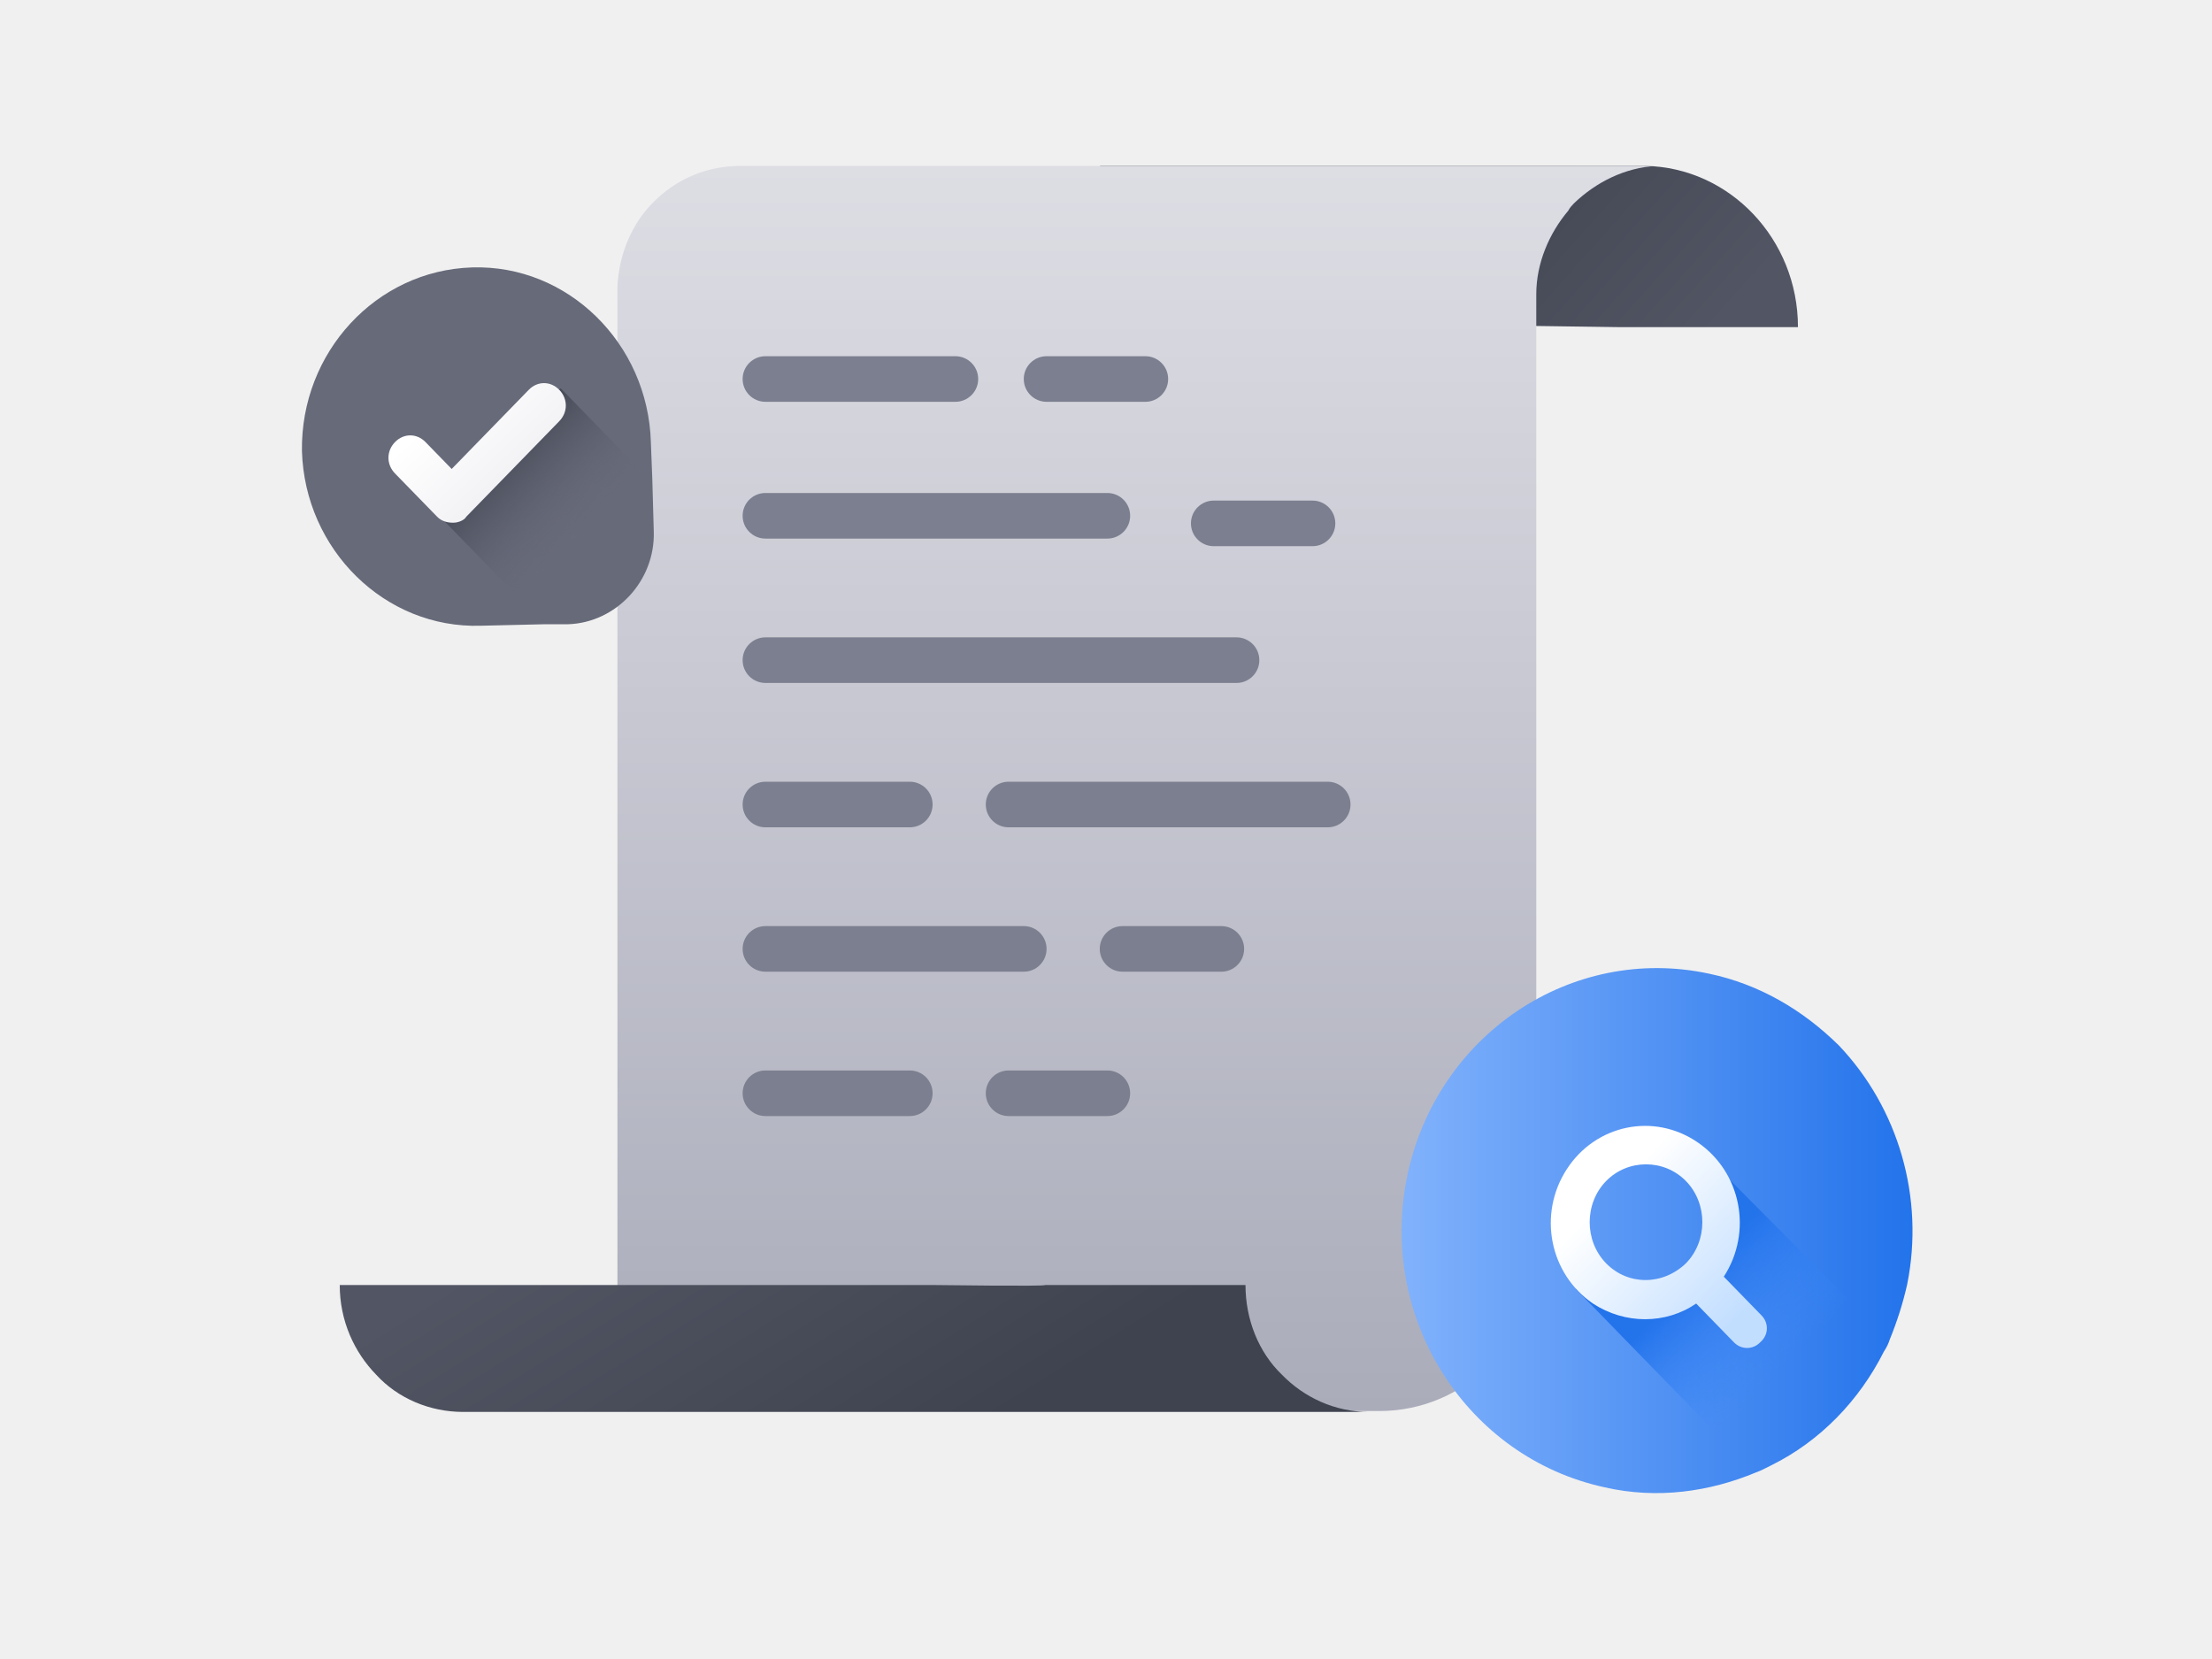
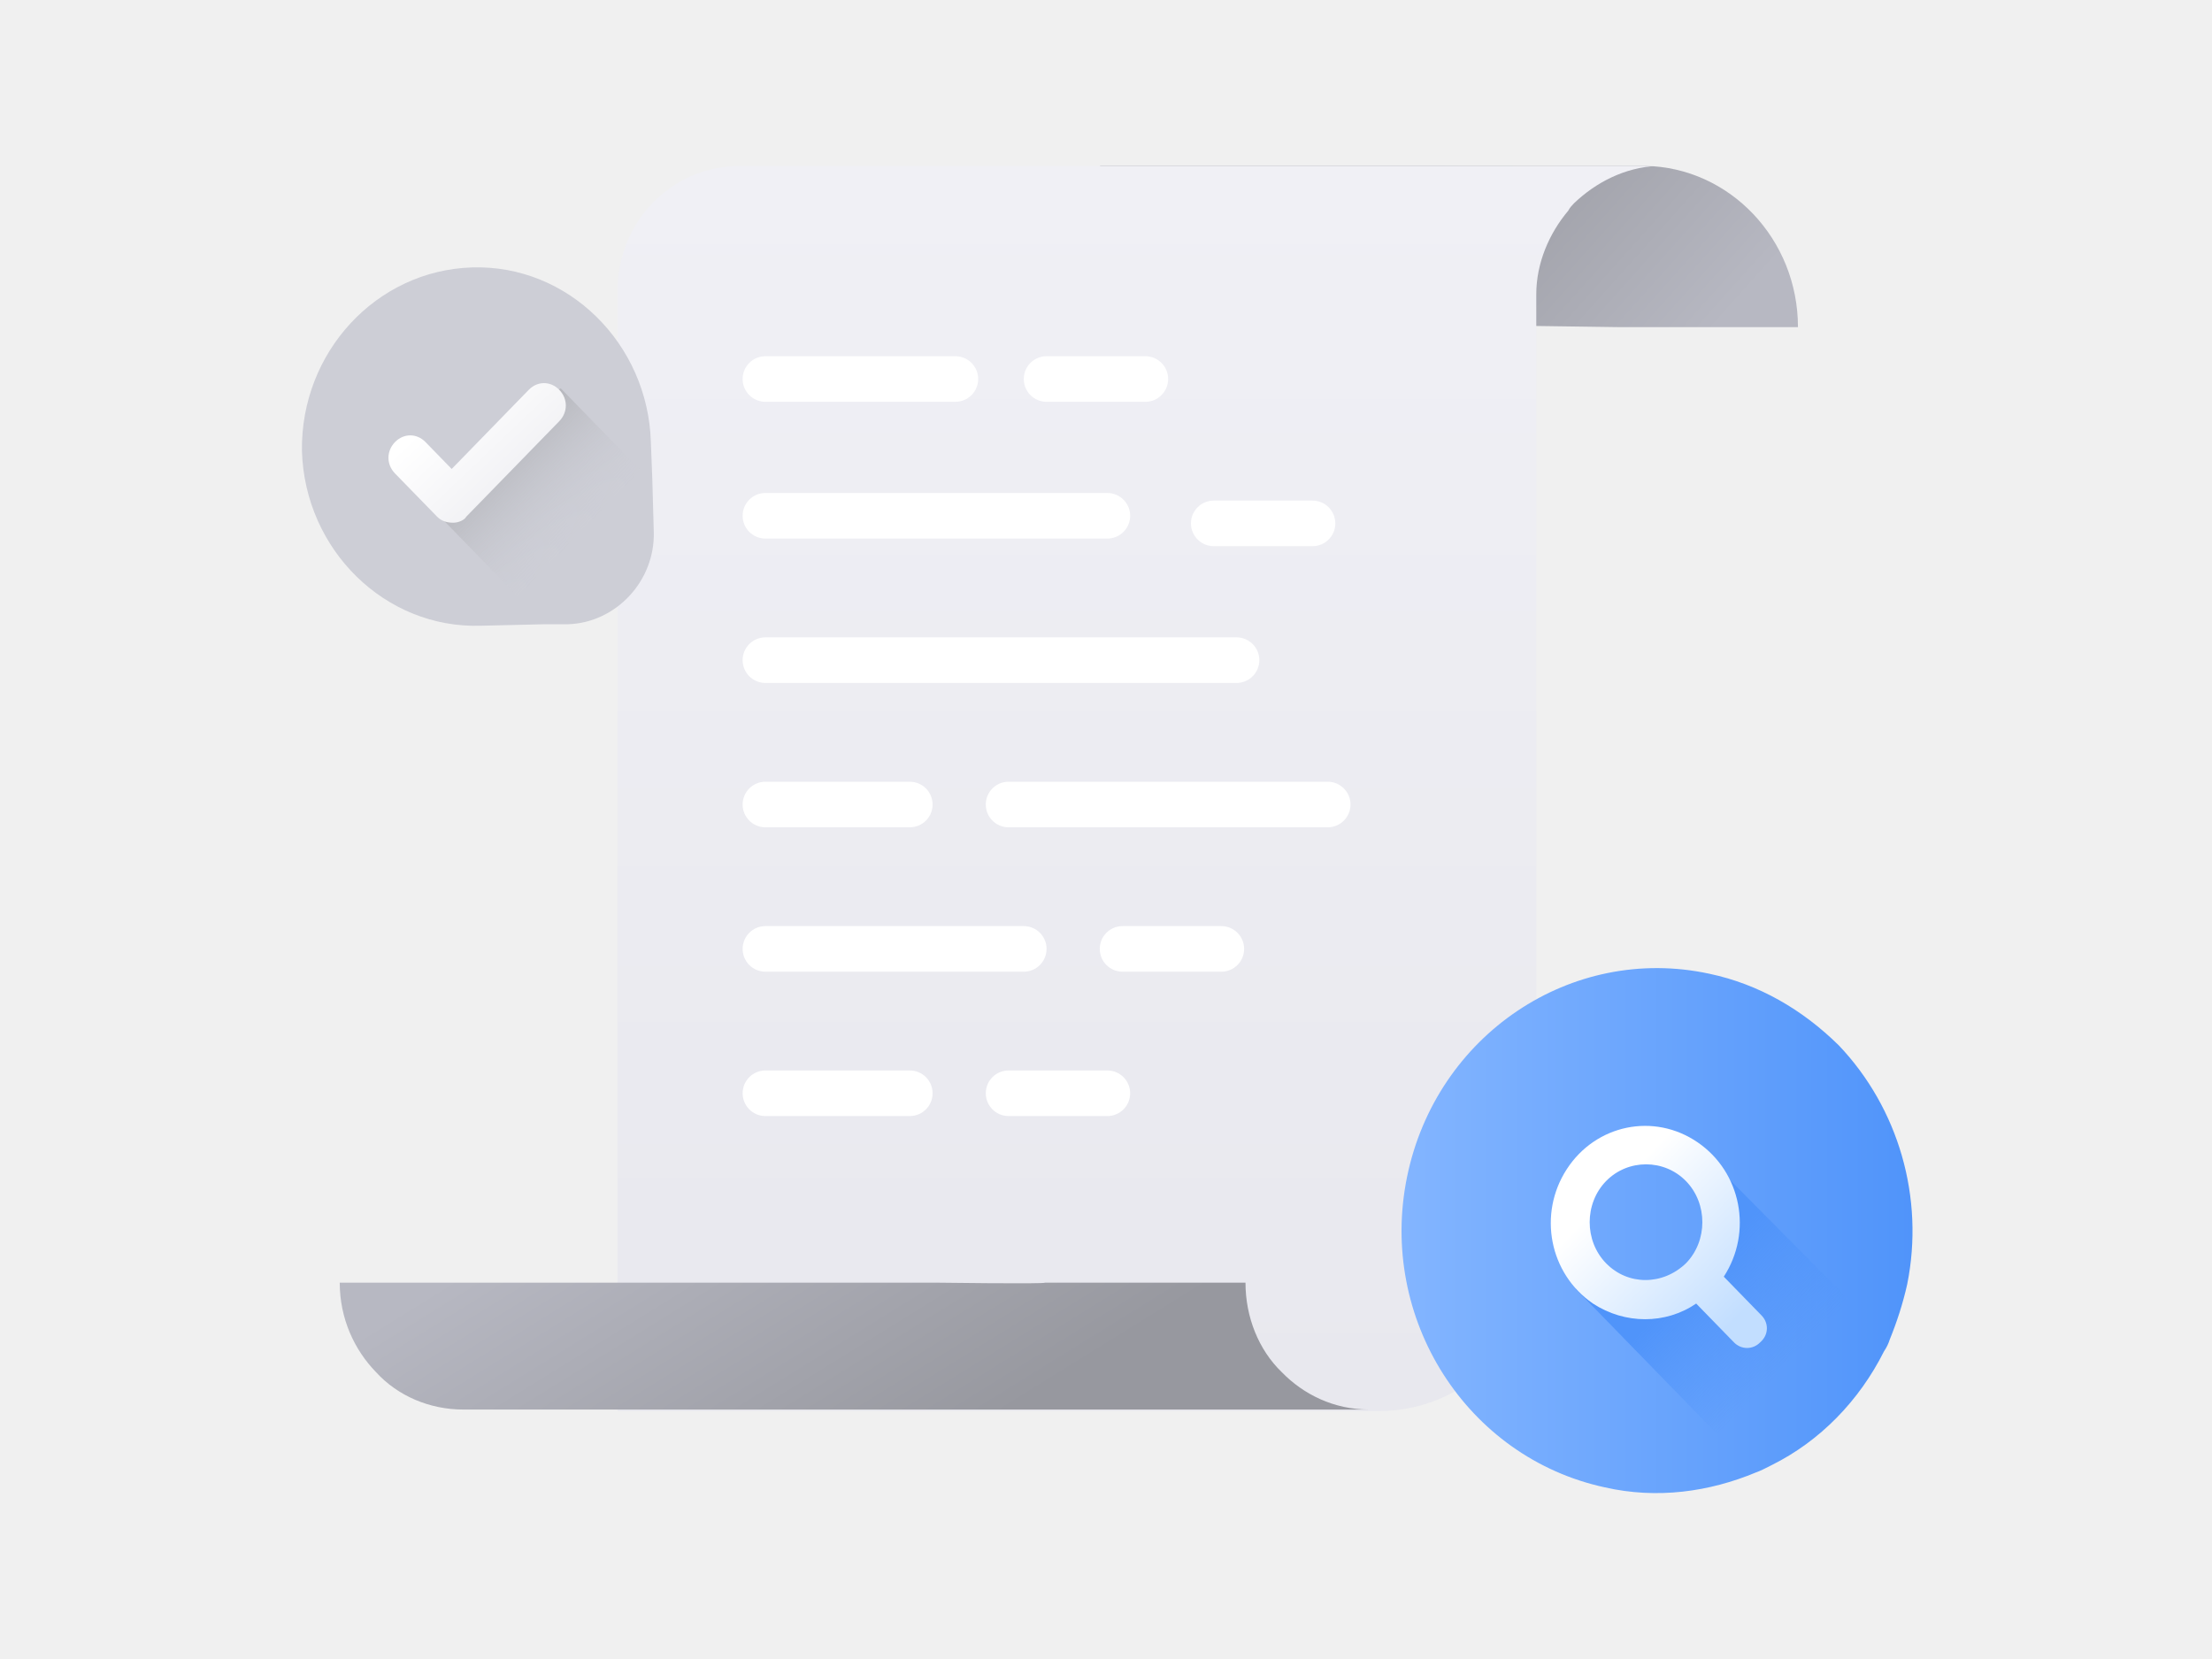
<svg xmlns="http://www.w3.org/2000/svg" width="320" height="240" viewBox="0 0 320 240" fill="none">
-   <path d="M218.88 47.111H159.148V24H237.599C237.809 24 238.019 24 238.019 24C250.218 24.216 260.103 34.584 260.103 47.326H234.233" fill="url(#paint0_linear_2093_3474)" />
-   <path d="M239.701 24C235.074 24.216 230.868 26.376 227.713 29.4C227.503 29.616 227.082 30.048 226.872 30.48C224.137 33.72 222.245 38.039 222.245 42.575V180.803C222.245 193.762 212.149 204.129 199.53 204.129H89.321V41.495C89.531 36.743 91.424 32.424 94.368 29.4C97.734 25.944 102.15 24 107.198 24H217.828H238.86C239.281 24 239.491 24 239.701 24Z" fill="url(#paint1_linear_2093_3474)" />
-   <path d="M151.155 185.9H180.179C180.179 190.867 182.072 195.619 185.437 198.859C188.592 202.098 193.009 204.258 198.057 204.258H67.026C62.188 204.258 57.561 202.314 54.407 198.859C51.252 195.619 49.148 191.083 49.148 185.9H135.17C135.381 185.9 151.365 186.116 151.155 185.9Z" fill="url(#paint2_linear_2093_3474)" />
-   <path d="M94.579 76.915C94.789 84.042 89.11 90.09 82.17 90.306H78.805L69.55 90.522C55.669 90.954 44.101 79.507 43.681 65.252C43.47 50.997 54.407 39.118 68.288 38.686C82.17 38.254 93.737 49.701 94.158 63.956L94.368 69.356L94.579 76.915Z" fill="#676A79" />
-   <path d="M94.579 76.913C94.79 84.041 89.111 90.088 82.17 90.304H78.805L61.559 72.594L76.281 58.987L81.119 56.179L94.159 69.57L94.579 76.913Z" fill="url(#paint3_linear_2093_3474)" />
-   <path d="M65.555 75.618C64.713 75.618 63.872 75.402 63.241 74.754L57.142 68.491C55.88 67.195 55.88 65.251 57.142 63.955C58.404 62.659 60.297 62.659 61.559 63.955L65.344 67.843L76.491 56.396C77.753 55.1 79.646 55.1 80.908 56.396C82.17 57.692 82.17 59.636 80.908 60.931L67.448 74.754C67.237 75.186 66.396 75.618 65.555 75.618Z" fill="url(#paint4_linear_2093_3474)" />
-   <path d="M275.905 185.794C275.274 188.602 274.432 191.194 273.38 193.786C273.17 194.434 272.96 194.865 272.539 195.513C268.964 202.641 263.285 208.472 256.345 211.928C255.503 212.36 254.662 212.792 254.031 213.008C247.301 215.816 239.729 216.896 232.158 215.168C212.177 210.848 199.347 190.761 203.554 170.243C207.76 149.725 227.32 136.551 247.301 140.87C254.452 142.382 260.761 146.054 266.019 151.237C274.642 160.308 278.429 173.267 275.905 185.794Z" fill="url(#paint5_linear_2093_3474)" />
-   <path d="M273.351 193.978C273.14 194.626 272.93 195.058 272.509 195.706C268.934 202.834 263.255 208.665 256.314 212.121C255.473 212.553 254.632 212.985 254.001 213.201L227.921 186.419L234.231 186.635L240.961 186.851L245.798 183.395C245.798 183.395 249.584 176.7 249.374 176.268C249.163 175.836 244.957 169.141 244.957 169.141L249.584 170.005L273.351 193.978Z" fill="url(#paint6_linear_2093_3474)" />
-   <path d="M254.842 190.307L249.374 184.691C253.581 178.212 251.898 169.572 245.588 165.253C239.279 160.933 230.866 162.661 226.659 169.14C222.453 175.62 224.135 184.259 230.445 188.579C235.072 191.602 240.961 191.602 245.378 188.579L250.846 194.194C251.898 195.274 253.581 195.274 254.632 194.194C255.894 193.114 255.894 191.386 254.842 190.307ZM232.338 182.747C229.183 179.508 229.183 174.108 232.338 170.868C235.493 167.629 240.751 167.629 243.906 170.868C247.06 174.108 247.06 179.508 243.906 182.747C240.541 185.987 235.493 185.987 232.338 182.747Z" fill="url(#paint7_linear_2093_3474)" />
-   <rect x="107.433" y="51.532" width="34.076" height="6.595" rx="3.298" fill="#7C7F8F" />
-   <rect x="107.433" y="113.089" width="27.481" height="6.595" rx="3.298" fill="#7C7F8F" />
-   <rect x="107.433" y="133.975" width="43.969" height="6.595" rx="3.298" fill="#7C7F8F" />
-   <rect x="107.433" y="154.86" width="27.481" height="6.595" rx="3.298" fill="#7C7F8F" />
-   <rect x="107.433" y="71.319" width="56.061" height="6.595" rx="3.298" fill="#7C7F8F" />
-   <rect x="107.433" y="92.204" width="74.748" height="6.595" rx="3.298" fill="#7C7F8F" />
-   <rect x="148.105" y="51.532" width="20.885" height="6.595" rx="3.298" fill="#7C7F8F" />
-   <rect x="142.609" y="113.089" width="52.763" height="6.595" rx="3.298" fill="#7C7F8F" />
-   <rect x="159.097" y="133.975" width="20.885" height="6.595" rx="3.298" fill="#7C7F8F" />
-   <rect x="142.609" y="154.86" width="20.885" height="6.595" rx="3.298" fill="#7C7F8F" />
-   <rect x="172.288" y="72.418" width="20.885" height="6.595" rx="3.298" fill="#7C7F8F" />
+   <path d="M218.88 47.111H159.148V24H237.599C237.809 24 238.019 24 238.019 24C250.218 24.216 260.103 34.584 260.103 47.326H234.233" fill="url(#paint0_linear_1179_126577)" />
+   <path d="M239.701 24C235.074 24.216 230.868 26.376 227.713 29.4C227.503 29.616 227.082 30.048 226.872 30.48C224.137 33.72 222.245 38.039 222.245 42.575V180.803C222.245 193.762 212.149 204.129 199.53 204.129H89.321V41.495C89.531 36.743 91.424 32.424 94.368 29.4C97.734 25.944 102.15 24 107.198 24H217.828H238.86C239.281 24 239.491 24 239.701 24Z" fill="url(#paint1_linear_1179_126577)" />
+   <path d="M151.155 185.554H180.179C180.179 190.522 182.072 195.273 185.437 198.513C188.592 201.753 193.009 203.913 198.057 203.913H67.026C62.188 203.913 57.561 201.969 54.407 198.513C51.252 195.273 49.148 190.738 49.148 185.554H135.17C135.381 185.554 151.365 185.77 151.155 185.554Z" fill="url(#paint2_linear_1179_126577)" />
+   <path d="M94.579 76.915C94.789 84.042 89.11 90.09 82.17 90.306H78.805L69.55 90.522C55.669 90.954 44.101 79.507 43.681 65.252C43.47 50.997 54.407 39.118 68.288 38.686C82.17 38.254 93.737 49.701 94.158 63.956L94.368 69.356L94.579 76.915Z" fill="#CDCED6" />
+   <path d="M94.579 76.913C94.79 84.041 89.111 90.088 82.17 90.304H78.805L61.559 72.594L76.281 58.987L81.119 56.179L94.159 69.57L94.579 76.913Z" fill="url(#paint3_linear_1179_126577)" />
+   <path d="M65.555 75.618C64.713 75.618 63.872 75.402 63.241 74.754L57.142 68.491C55.88 67.195 55.88 65.251 57.142 63.955C58.404 62.659 60.297 62.659 61.559 63.955L65.344 67.843L76.491 56.396C77.753 55.1 79.646 55.1 80.908 56.396C82.17 57.692 82.17 59.636 80.908 60.931L67.448 74.754C67.237 75.186 66.396 75.618 65.555 75.618Z" fill="url(#paint4_linear_1179_126577)" />
+   <path d="M275.905 185.794C275.274 188.602 274.432 191.194 273.38 193.786C273.17 194.434 272.96 194.865 272.539 195.513C268.964 202.641 263.285 208.472 256.345 211.928C255.503 212.36 254.662 212.792 254.031 213.008C247.301 215.816 239.729 216.896 232.158 215.168C212.177 210.848 199.347 190.761 203.554 170.243C207.76 149.725 227.32 136.551 247.301 140.87C254.452 142.382 260.761 146.054 266.019 151.237C274.642 160.308 278.429 173.267 275.905 185.794Z" fill="url(#paint5_linear_1179_126577)" />
+   <path d="M273.351 193.978C273.14 194.626 272.93 195.058 272.509 195.706C268.934 202.834 263.255 208.665 256.314 212.121C255.473 212.553 254.632 212.985 254.001 213.201L227.921 186.419L234.231 186.635L240.961 186.851L245.798 183.395C245.798 183.395 249.584 176.7 249.374 176.268C249.163 175.836 244.957 169.141 244.957 169.141L249.584 170.005L273.351 193.978Z" fill="url(#paint6_linear_1179_126577)" />
+   <path d="M254.842 190.307L249.374 184.691C253.581 178.212 251.898 169.572 245.588 165.253C239.279 160.933 230.866 162.661 226.659 169.14C222.453 175.62 224.135 184.259 230.445 188.579C235.072 191.602 240.961 191.602 245.378 188.579L250.846 194.194C251.898 195.274 253.581 195.274 254.632 194.194C255.894 193.114 255.894 191.386 254.842 190.307ZM232.338 182.747C229.183 179.508 229.183 174.108 232.338 170.868C235.493 167.629 240.751 167.629 243.906 170.868C247.06 174.108 247.06 179.508 243.906 182.747C240.541 185.987 235.493 185.987 232.338 182.747Z" fill="url(#paint7_linear_1179_126577)" />
+   <rect x="107.433" y="51.532" width="34.076" height="6.595" rx="3.298" fill="white" />
+   <rect x="107.433" y="113.089" width="27.481" height="6.595" rx="3.298" fill="white" />
+   <rect x="107.433" y="133.975" width="43.969" height="6.595" rx="3.298" fill="white" />
+   <rect x="107.433" y="154.86" width="27.481" height="6.595" rx="3.298" fill="white" />
+   <rect x="107.433" y="71.319" width="56.061" height="6.595" rx="3.298" fill="white" />
+   <rect x="107.433" y="92.204" width="74.748" height="6.595" rx="3.298" fill="white" />
+   <rect x="148.105" y="51.532" width="20.885" height="6.595" rx="3.298" fill="white" />
+   <rect x="142.609" y="113.089" width="52.763" height="6.595" rx="3.298" fill="white" />
+   <rect x="159.097" y="133.975" width="20.885" height="6.595" rx="3.298" fill="white" />
+   <rect x="142.609" y="154.86" width="20.885" height="6.595" rx="3.298" fill="white" />
+   <rect x="172.288" y="72.418" width="20.885" height="6.595" rx="3.298" fill="white" />
  <defs>
-     <linearGradient id="paint0_linear_2093_3474" x1="257.445" y1="37.155" x2="206.444" y2="-8.469" gradientUnits="userSpaceOnUse">
-       <stop stop-color="#525664" />
-       <stop offset="0.688" stop-color="#3F434F" />
+     <linearGradient id="paint0_linear_1179_126577" x1="257.445" y1="37.155" x2="206.444" y2="-8.469" gradientUnits="userSpaceOnUse">
+       <stop stop-color="#B7B8C2" />
+       <stop offset="0.688" stop-color="#97989F" />
    </linearGradient>
-     <linearGradient id="paint1_linear_2093_3474" x1="164.511" y1="24" x2="164.511" y2="204.129" gradientUnits="userSpaceOnUse">
-       <stop stop-color="#DDDDE4" />
-       <stop offset="1" stop-color="#AAACBA" />
+     <linearGradient id="paint1_linear_1179_126577" x1="164.511" y1="24" x2="164.511" y2="204.129" gradientUnits="userSpaceOnUse">
+       <stop stop-color="#F0F0F5" />
+       <stop offset="1" stop-color="#E8E8EE" />
    </linearGradient>
-     <linearGradient id="paint2_linear_2093_3474" x1="24.99" y1="194.034" x2="80.481" y2="283.601" gradientUnits="userSpaceOnUse">
-       <stop offset="0.13" stop-color="#525664" />
-       <stop offset="0.688" stop-color="#3F434F" />
+     <linearGradient id="paint2_linear_1179_126577" x1="24.99" y1="193.688" x2="80.481" y2="283.255" gradientUnits="userSpaceOnUse">
+       <stop offset="0.13" stop-color="#B7B8C2" />
+       <stop offset="0.688" stop-color="#97989F" />
    </linearGradient>
-     <linearGradient id="paint3_linear_2093_3474" x1="70.966" y1="64.018" x2="84.148" y2="76.854" gradientUnits="userSpaceOnUse">
-       <stop stop-color="#3F434F" />
-       <stop offset="1" stop-color="#676A79" stop-opacity="0" />
+     <linearGradient id="paint3_linear_1179_126577" x1="70.966" y1="64.018" x2="84.148" y2="76.854" gradientUnits="userSpaceOnUse">
+       <stop stop-color="#B2B3B8" />
+       <stop offset="1" stop-color="#CDCED6" stop-opacity="0" />
    </linearGradient>
-     <linearGradient id="paint4_linear_2093_3474" x1="86.716" y1="82.095" x2="64.422" y2="58.667" gradientUnits="userSpaceOnUse">
+     <linearGradient id="paint4_linear_1179_126577" x1="86.716" y1="82.095" x2="64.422" y2="58.667" gradientUnits="userSpaceOnUse">
      <stop stop-color="#E1E1E8" />
      <stop offset="1" stop-color="white" />
    </linearGradient>
-     <linearGradient id="paint5_linear_2093_3474" x1="202.653" y1="178.129" x2="276.64" y2="178.129" gradientUnits="userSpaceOnUse">
-       <stop stop-color="#81B2FC" />
-       <stop offset="1" stop-color="#2373EB" />
+     <linearGradient id="paint5_linear_1179_126577" x1="202.653" y1="178.129" x2="276.64" y2="178.129" gradientUnits="userSpaceOnUse">
+       <stop stop-color="#83B5FF" />
+       <stop offset="1" stop-color="#5094FA" />
    </linearGradient>
-     <linearGradient id="paint6_linear_2093_3474" x1="245.163" y1="184.577" x2="258.379" y2="197.446" gradientUnits="userSpaceOnUse">
-       <stop stop-color="#2373EB" />
-       <stop offset="1" stop-color="#3F8AFA" stop-opacity="0" />
+     <linearGradient id="paint6_linear_1179_126577" x1="245.163" y1="184.577" x2="258.379" y2="197.446" gradientUnits="userSpaceOnUse">
+       <stop stop-color="#5094FA" />
+       <stop offset="1" stop-color="#5094FA" stop-opacity="0" />
    </linearGradient>
-     <linearGradient id="paint7_linear_2093_3474" x1="251.603" y1="190.783" x2="232.916" y2="172.586" gradientUnits="userSpaceOnUse">
+     <linearGradient id="paint7_linear_1179_126577" x1="251.603" y1="190.783" x2="232.916" y2="172.586" gradientUnits="userSpaceOnUse">
      <stop offset="0.011" stop-color="#C2DEFF" />
      <stop offset="1" stop-color="white" />
    </linearGradient>
  </defs>
</svg>
